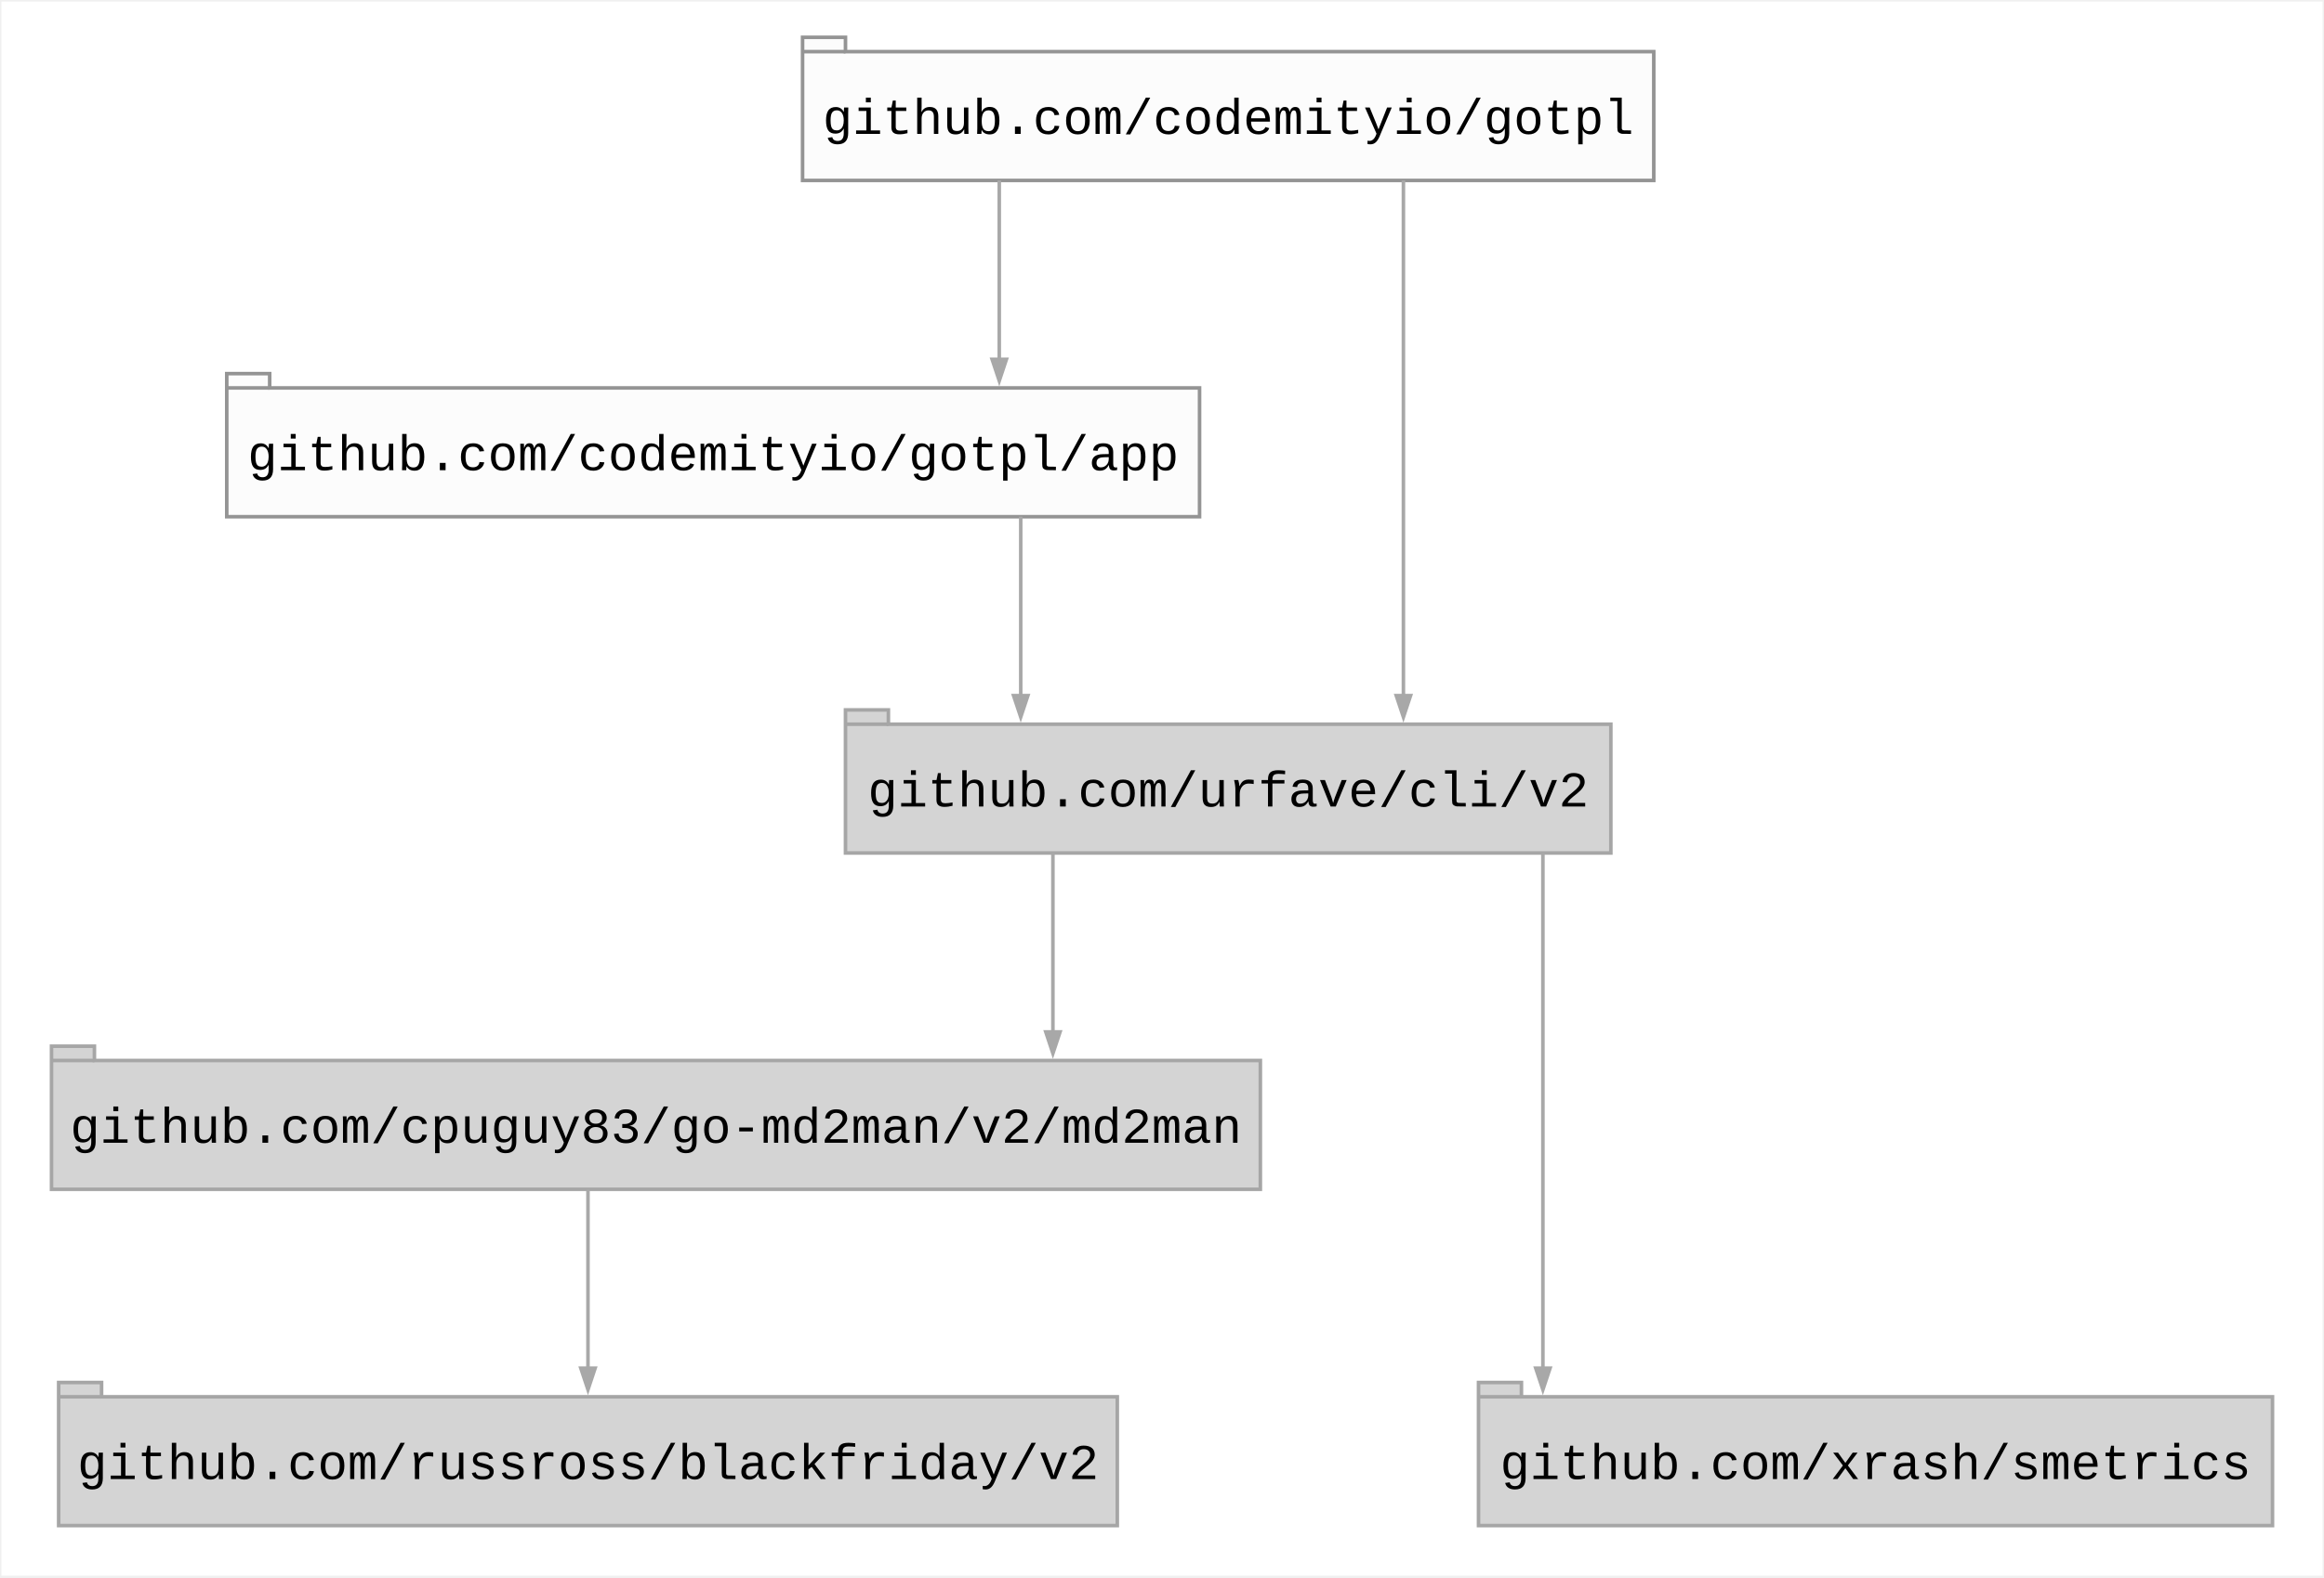
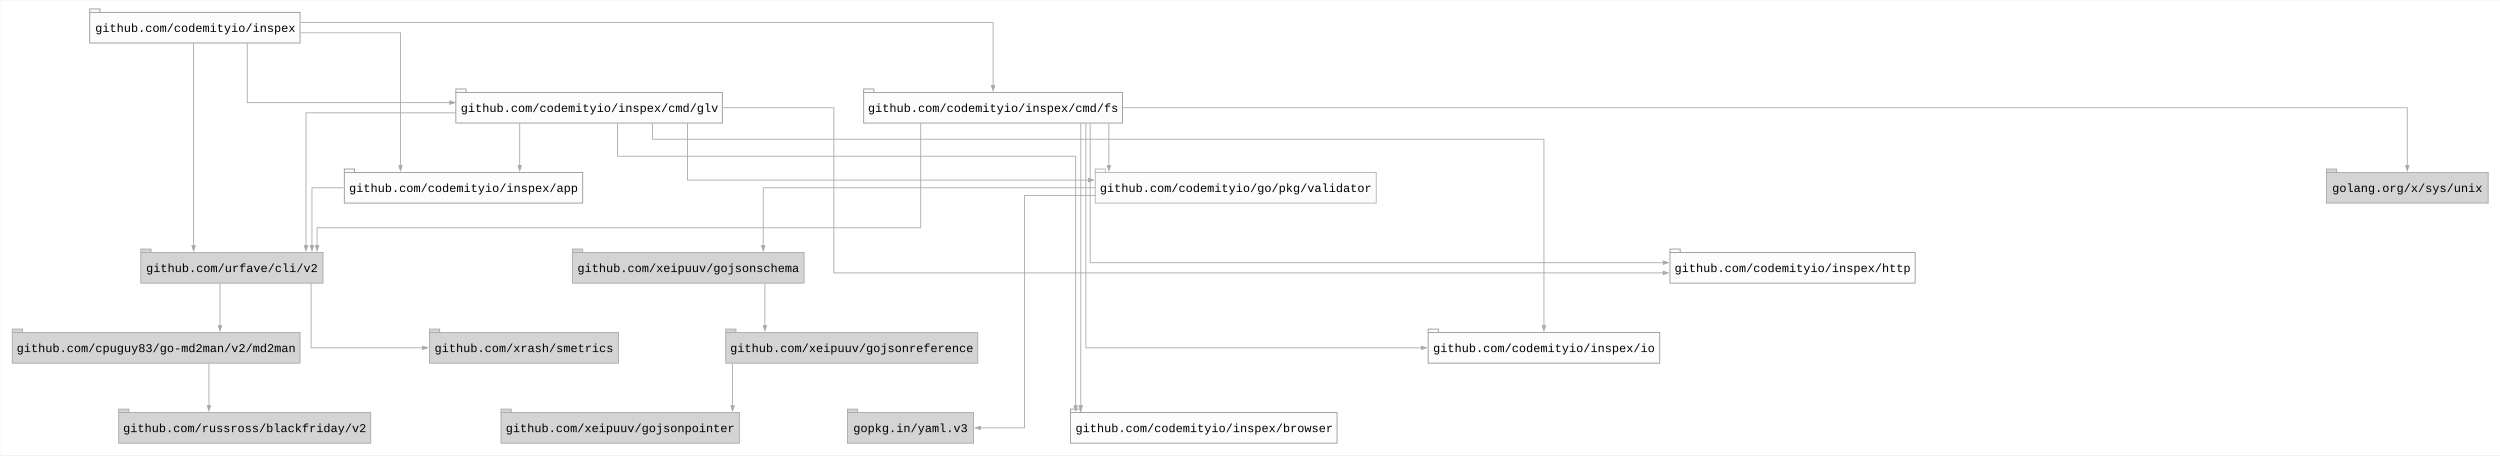
- <svg xmlns="http://www.w3.org/2000/svg" width="650pt" height="441pt" viewBox="0.00 0.00 649.80 440.80">
-   <g id="graph0" class="graph" transform="scale(1 1) rotate(0) translate(14.4 426.4)">
-     <polygon fill="white" stroke="none" points="-14,14 -14,-426 635,-426 635,14 -14,14" />
+ <svg xmlns="http://www.w3.org/2000/svg" width="2936pt" height="535pt" viewBox="0.00 0.00 2936.30 534.80">
+   <g id="graph0" class="graph" transform="scale(1 1) rotate(0) translate(14.4 520.4)">
+     <polygon fill="white" stroke="none" points="-14,14 -14,-520 2922,-520 2922,14 -14,14" />
    <g id="node1" class="node">
-       <polygon fill="#fcfcfc" stroke="#949494" points="448,-412 222,-412 222,-416 210,-416 210,-376 448,-376 448,-412" />
-       <polyline fill="none" stroke="#949494" points="210,-412 222,-412" />
-       <text text-anchor="middle" x="329" y="-389" font-family="Courier New" font-size="14.00">github.com/codemityio/gotpl</text>
+       <polygon fill="#fcfcfc" stroke="#b0b0b0" points="1602,-318 1284,-318 1284,-322 1272,-322 1272,-282 1602,-282 1602,-318" />
+       <polyline fill="none" stroke="#b0b0b0" points="1272,-318 1284,-318" />
+       <text text-anchor="middle" x="1437" y="-295" font-family="Courier New" font-size="14.00">github.com/codemityio/go/pkg/validator</text>
    </g>
    <g id="node2" class="node">
-       <polygon fill="#fcfcfc" stroke="#949494" points="321,-318 61,-318 61,-322 49,-322 49,-282 321,-282 321,-318" />
-       <polyline fill="none" stroke="#949494" points="49,-318 61,-318" />
-       <text text-anchor="middle" x="185" y="-295" font-family="Courier New" font-size="14.00">github.com/codemityio/gotpl/app</text>
+       <polygon fill="#d4d4d4" stroke="#a6a6a6" points="930,-224 670,-224 670,-228 658,-228 658,-188 930,-188 930,-224" />
+       <polyline fill="none" stroke="#a6a6a6" points="658,-224 670,-224" />
+       <text text-anchor="middle" x="794" y="-201" font-family="Courier New" font-size="14.00">github.com/xeipuuv/gojsonschema</text>
    </g>
    <g id="edge1" class="edge">
-       <path fill="none" stroke="#a8a8a8" d="M265,-376C265,-376 265,-326 265,-326" />
-       <polygon fill="#a8a8a8" stroke="#a8a8a8" points="267,-326 265,-320 263,-326 267,-326" />
+       <path fill="none" stroke="#a8a8a8" d="M1272,-300C1108,-300 882,-300 882,-300 882,-300 882,-232 882,-232" />
+       <polygon fill="#a8a8a8" stroke="#a8a8a8" points="884,-232 882,-226 880,-232 884,-232" />
    </g>
    <g id="node3" class="node">
-       <polygon fill="#d4d4d4" stroke="#a6a6a6" points="436,-224 234,-224 234,-228 222,-228 222,-188 436,-188 436,-224" />
-       <polyline fill="none" stroke="#a6a6a6" points="222,-224 234,-224" />
-       <text text-anchor="middle" x="329" y="-201" font-family="Courier New" font-size="14.00">github.com/urfave/cli/v2</text>
+       <polygon fill="#d4d4d4" stroke="#a6a6a6" points="1129,-36 993,-36 993,-40 981,-40 981,0 1129,0 1129,-36" />
+       <polyline fill="none" stroke="#a6a6a6" points="981,-36 993,-36" />
+       <text text-anchor="middle" x="1055" y="-13" font-family="Courier New" font-size="14.00">gopkg.in/yaml.v3</text>
    </g>
    <g id="edge2" class="edge">
-       <path fill="none" stroke="#a8a8a8" d="M378,-376C378,-376 378,-232 378,-232" />
-       <polygon fill="#a8a8a8" stroke="#a8a8a8" points="380,-232 378,-226 376,-232 380,-232" />
+       <path fill="none" stroke="#a8a8a8" d="M1272,-291C1226,-291 1189,-291 1189,-291 1189,-291 1189,-18 1189,-18 1189,-18 1137,-18 1137,-18" />
+       <polygon fill="#a8a8a8" stroke="#a8a8a8" points="1137,-16 1131,-18 1137,-20 1137,-16" />
+     </g>
+     <g id="node17" class="node">
+       <polygon fill="#d4d4d4" stroke="#a6a6a6" points="1134,-130 850,-130 850,-134 838,-134 838,-94 1134,-94 1134,-130" />
+       <polyline fill="none" stroke="#a6a6a6" points="838,-130 850,-130" />
+       <text text-anchor="middle" x="986" y="-107" font-family="Courier New" font-size="14.00">github.com/xeipuuv/gojsonreference</text>
+     </g>
+     <g id="edge24" class="edge">
+       <path fill="none" stroke="#a8a8a8" d="M884,-188C884,-188 884,-138 884,-138" />
+       <polygon fill="#a8a8a8" stroke="#a8a8a8" points="886,-138 884,-132 882,-138 886,-138" />
+     </g>
+     <g id="node4" class="node">
+       <polygon fill="#fcfcfc" stroke="#949494" points="338,-506 103,-506 103,-510 91,-510 91,-470 338,-470 338,-506" />
+       <polyline fill="none" stroke="#949494" points="91,-506 103,-506" />
+       <text text-anchor="middle" x="215" y="-483" font-family="Courier New" font-size="14.00">github.com/codemityio/inspex</text>
+     </g>
+     <g id="node5" class="node">
+       <polygon fill="#fcfcfc" stroke="#949494" points="1304,-412 1012,-412 1012,-416 1000,-416 1000,-376 1304,-376 1304,-412" />
+       <polyline fill="none" stroke="#949494" points="1000,-412 1012,-412" />
+       <text text-anchor="middle" x="1152" y="-389" font-family="Courier New" font-size="14.00">github.com/codemityio/inspex/cmd/fs</text>
    </g>
    <g id="edge3" class="edge">
-       <path fill="none" stroke="#a8a8a8" d="M271,-282C271,-282 271,-232 271,-232" />
-       <polygon fill="#a8a8a8" stroke="#a8a8a8" points="273,-232 271,-226 269,-232 273,-232" />
+       <path fill="none" stroke="#a8a8a8" d="M339,-494C593,-494 1152,-494 1152,-494 1152,-494 1152,-420 1152,-420" />
+       <polygon fill="#a8a8a8" stroke="#a8a8a8" points="1154,-420 1152,-414 1150,-420 1154,-420" />
    </g>
-     <g id="node4" class="node">
+     <g id="node6" class="node">
+       <polygon fill="#fcfcfc" stroke="#949494" points="834,-412 533,-412 533,-416 521,-416 521,-376 834,-376 834,-412" />
+       <polyline fill="none" stroke="#949494" points="521,-412 533,-412" />
+       <text text-anchor="middle" x="678" y="-389" font-family="Courier New" font-size="14.00">github.com/codemityio/inspex/cmd/glv</text>
+     </g>
+     <g id="edge4" class="edge">
+       <path fill="none" stroke="#a8a8a8" d="M276,-470C276,-444 276,-400 276,-400 276,-400 514,-400 514,-400" />
+       <polygon fill="#a8a8a8" stroke="#a8a8a8" points="514,-402 520,-400 514,-398 514,-402" />
+     </g>
+     <g id="node7" class="node">
+       <polygon fill="#fcfcfc" stroke="#949494" points="670,-318 402,-318 402,-322 390,-322 390,-282 670,-282 670,-318" />
+       <polyline fill="none" stroke="#949494" points="390,-318 402,-318" />
+       <text text-anchor="middle" x="530" y="-295" font-family="Courier New" font-size="14.00">github.com/codemityio/inspex/app</text>
+     </g>
+     <g id="edge5" class="edge">
+       <path fill="none" stroke="#a8a8a8" d="M339,-482C398,-482 456,-482 456,-482 456,-482 456,-326 456,-326" />
+       <polygon fill="#a8a8a8" stroke="#a8a8a8" points="458,-326 456,-320 454,-326 458,-326" />
+     </g>
+     <g id="node8" class="node">
+       <polygon fill="#d4d4d4" stroke="#a6a6a6" points="365,-224 163,-224 163,-228 151,-228 151,-188 365,-188 365,-224" />
+       <polyline fill="none" stroke="#a6a6a6" points="151,-224 163,-224" />
+       <text text-anchor="middle" x="258" y="-201" font-family="Courier New" font-size="14.00">github.com/urfave/cli/v2</text>
+     </g>
+     <g id="edge6" class="edge">
+       <path fill="none" stroke="#a8a8a8" d="M213,-470C213,-470 213,-232 213,-232" />
+       <polygon fill="#a8a8a8" stroke="#a8a8a8" points="215,-232 213,-226 211,-232 215,-232" />
+     </g>
+     <g id="edge7" class="edge">
+       <path fill="none" stroke="#a8a8a8" d="M1288,-376C1288,-376 1288,-326 1288,-326" />
+       <polygon fill="#a8a8a8" stroke="#a8a8a8" points="1290,-326 1288,-320 1286,-326 1290,-326" />
+     </g>
+     <g id="edge11" class="edge">
+       <path fill="none" stroke="#a8a8a8" d="M1067,-376C1067,-337 1067,-253 1067,-253 1067,-253 358,-253 358,-253 358,-253 358,-232 358,-232" />
+       <polygon fill="#a8a8a8" stroke="#a8a8a8" points="360,-232 358,-226 356,-232 360,-232" />
+     </g>
+     <g id="node9" class="node">
+       <polygon fill="#fcfcfc" stroke="#949494" points="1556,-36 1255,-36 1255,-40 1243,-40 1243,0 1556,0 1556,-36" />
+       <polyline fill="none" stroke="#949494" points="1243,-36 1255,-36" />
+       <text text-anchor="middle" x="1400" y="-13" font-family="Courier New" font-size="14.00">github.com/codemityio/inspex/browser</text>
+     </g>
+     <g id="edge8" class="edge">
+       <path fill="none" stroke="#a8a8a8" d="M1255,-376C1255,-376 1255,-44 1255,-44" />
+       <polygon fill="#a8a8a8" stroke="#a8a8a8" points="1257,-44 1255,-38 1253,-44 1257,-44" />
+     </g>
+     <g id="node10" class="node">
+       <polygon fill="#fcfcfc" stroke="#949494" points="2235,-224 1959,-224 1959,-228 1947,-228 1947,-188 2235,-188 2235,-224" />
+       <polyline fill="none" stroke="#949494" points="1947,-224 1959,-224" />
+       <text text-anchor="middle" x="2091" y="-201" font-family="Courier New" font-size="14.00">github.com/codemityio/inspex/http</text>
+     </g>
+     <g id="edge9" class="edge">
+       <path fill="none" stroke="#a8a8a8" d="M1266,-376C1266,-329 1266,-212 1266,-212 1266,-212 1939,-212 1939,-212" />
+       <polygon fill="#a8a8a8" stroke="#a8a8a8" points="1939,-214 1945,-212 1939,-210 1939,-214" />
+     </g>
+     <g id="node11" class="node">
+       <polygon fill="#fcfcfc" stroke="#949494" points="1935,-130 1675,-130 1675,-134 1663,-134 1663,-94 1935,-94 1935,-130" />
+       <polyline fill="none" stroke="#949494" points="1663,-130 1675,-130" />
+       <text text-anchor="middle" x="1799" y="-107" font-family="Courier New" font-size="14.00">github.com/codemityio/inspex/io</text>
+     </g>
+     <g id="edge10" class="edge">
+       <path fill="none" stroke="#a8a8a8" d="M1261,-376C1261,-314 1261,-112 1261,-112 1261,-112 1655,-112 1655,-112" />
+       <polygon fill="#a8a8a8" stroke="#a8a8a8" points="1655,-114 1661,-112 1655,-110 1655,-114" />
+     </g>
+     <g id="node12" class="node">
+       <polygon fill="#d4d4d4" stroke="#a6a6a6" points="2908,-318 2730,-318 2730,-322 2718,-322 2718,-282 2908,-282 2908,-318" />
+       <polyline fill="none" stroke="#a6a6a6" points="2718,-318 2730,-318" />
+       <text text-anchor="middle" x="2813" y="-295" font-family="Courier New" font-size="14.00">golang.org/x/sys/unix</text>
+     </g>
+     <g id="edge12" class="edge">
+       <path fill="none" stroke="#a8a8a8" d="M1304,-394C1715,-394 2813,-394 2813,-394 2813,-394 2813,-326 2813,-326" />
+       <polygon fill="#a8a8a8" stroke="#a8a8a8" points="2815,-326 2813,-320 2811,-326 2815,-326" />
+     </g>
+     <g id="edge13" class="edge">
+       <path fill="none" stroke="#a8a8a8" d="M793,-376C793,-351 793,-309 793,-309 793,-309 1264,-309 1264,-309" />
+       <polygon fill="#a8a8a8" stroke="#a8a8a8" points="1264,-311 1270,-309 1264,-307 1264,-311" />
+     </g>
+     <g id="edge14" class="edge">
+       <path fill="none" stroke="#a8a8a8" d="M596,-376C596,-376 596,-326 596,-326" />
+       <polygon fill="#a8a8a8" stroke="#a8a8a8" points="598,-326 596,-320 594,-326 598,-326" />
+     </g>
+     <g id="edge18" class="edge">
+       <path fill="none" stroke="#a8a8a8" d="M521,-388C435,-388 345,-388 345,-388 345,-388 345,-232 345,-232" />
+       <polygon fill="#a8a8a8" stroke="#a8a8a8" points="347,-232 345,-226 343,-232 347,-232" />
+     </g>
+     <g id="edge15" class="edge">
+       <path fill="none" stroke="#a8a8a8" d="M711,-376C711,-359 711,-337 711,-337 711,-337 1249,-337 1249,-337 1249,-337 1249,-44 1249,-44" />
+       <polygon fill="#a8a8a8" stroke="#a8a8a8" points="1251,-44 1249,-38 1247,-44 1251,-44" />
+     </g>
+     <g id="edge16" class="edge">
+       <path fill="none" stroke="#a8a8a8" d="M835,-394C902,-394 965,-394 965,-394 965,-394 965,-200 965,-200 965,-200 1939,-200 1939,-200" />
+       <polygon fill="#a8a8a8" stroke="#a8a8a8" points="1939,-202 1945,-200 1939,-198 1939,-202" />
+     </g>
+     <g id="edge17" class="edge">
+       <path fill="none" stroke="#a8a8a8" d="M752,-376C752,-366 752,-357 752,-357 752,-357 1799,-357 1799,-357 1799,-357 1799,-138 1799,-138" />
+       <polygon fill="#a8a8a8" stroke="#a8a8a8" points="1801,-138 1799,-132 1797,-138 1801,-138" />
+     </g>
+     <g id="edge19" class="edge">
+       <path fill="none" stroke="#a8a8a8" d="M389,-300C367,-300 352,-300 352,-300 352,-300 352,-232 352,-232" />
+       <polygon fill="#a8a8a8" stroke="#a8a8a8" points="354,-232 352,-226 350,-232 354,-232" />
+     </g>
+     <g id="node13" class="node">
      <polygon fill="#d4d4d4" stroke="#a6a6a6" points="338,-130 12,-130 12,-134 0,-134 0,-94 338,-94 338,-130" />
      <polyline fill="none" stroke="#a6a6a6" points="0,-130 12,-130" />
      <text text-anchor="middle" x="169" y="-107" font-family="Courier New" font-size="14.00">github.com/cpuguy83/go-md2man/v2/md2man</text>
    </g>
-     <g id="edge5" class="edge">
-       <path fill="none" stroke="#a8a8a8" d="M280,-188C280,-188 280,-138 280,-138" />
-       <polygon fill="#a8a8a8" stroke="#a8a8a8" points="282,-138 280,-132 278,-138 282,-138" />
+     <g id="edge21" class="edge">
+       <path fill="none" stroke="#a8a8a8" d="M244,-188C244,-188 244,-138 244,-138" />
+       <polygon fill="#a8a8a8" stroke="#a8a8a8" points="246,-138 244,-132 242,-138 246,-138" />
    </g>
-     <g id="node6" class="node">
-       <polygon fill="#d4d4d4" stroke="#a6a6a6" points="621,-36 411,-36 411,-40 399,-40 399,0 621,0 621,-36" />
-       <polyline fill="none" stroke="#a6a6a6" points="399,-36 411,-36" />
-       <text text-anchor="middle" x="510" y="-13" font-family="Courier New" font-size="14.00">github.com/xrash/smetrics</text>
+     <g id="node15" class="node">
+       <polygon fill="#d4d4d4" stroke="#a6a6a6" points="712,-130 502,-130 502,-134 490,-134 490,-94 712,-94 712,-130" />
+       <polyline fill="none" stroke="#a6a6a6" points="490,-130 502,-130" />
+       <text text-anchor="middle" x="601" y="-107" font-family="Courier New" font-size="14.00">github.com/xrash/smetrics</text>
    </g>
-     <g id="edge6" class="edge">
-       <path fill="none" stroke="#a8a8a8" d="M417,-188C417,-188 417,-44 417,-44" />
-       <polygon fill="#a8a8a8" stroke="#a8a8a8" points="419,-44 417,-38 415,-44 419,-44" />
+     <g id="edge22" class="edge">
+       <path fill="none" stroke="#a8a8a8" d="M351,-188C351,-161 351,-112 351,-112 351,-112 482,-112 482,-112" />
+       <polygon fill="#a8a8a8" stroke="#a8a8a8" points="482,-114 488,-112 482,-110 482,-114" />
    </g>
-     <g id="node5" class="node">
-       <polygon fill="#d4d4d4" stroke="#a6a6a6" points="298,-36 14,-36 14,-40 2,-40 2,0 298,0 298,-36" />
-       <polyline fill="none" stroke="#a6a6a6" points="2,-36 14,-36" />
-       <text text-anchor="middle" x="150" y="-13" font-family="Courier New" font-size="14.00">github.com/russross/blackfriday/v2</text>
+     <g id="node14" class="node">
+       <polygon fill="#d4d4d4" stroke="#a6a6a6" points="421,-36 137,-36 137,-40 125,-40 125,0 421,0 421,-36" />
+       <polyline fill="none" stroke="#a6a6a6" points="125,-36 137,-36" />
+       <text text-anchor="middle" x="273" y="-13" font-family="Courier New" font-size="14.00">github.com/russross/blackfriday/v2</text>
    </g>
-     <g id="edge4" class="edge">
-       <path fill="none" stroke="#a8a8a8" d="M150,-94C150,-94 150,-44 150,-44" />
-       <polygon fill="#a8a8a8" stroke="#a8a8a8" points="152,-44 150,-38 148,-44 152,-44" />
+     <g id="edge20" class="edge">
+       <path fill="none" stroke="#a8a8a8" d="M231,-94C231,-94 231,-44 231,-44" />
+       <polygon fill="#a8a8a8" stroke="#a8a8a8" points="233,-44 231,-38 229,-44 233,-44" />
+     </g>
+     <g id="node16" class="node">
+       <polygon fill="#d4d4d4" stroke="#a6a6a6" points="854,-36 586,-36 586,-40 574,-40 574,0 854,0 854,-36" />
+       <polyline fill="none" stroke="#a6a6a6" points="574,-36 586,-36" />
+       <text text-anchor="middle" x="714" y="-13" font-family="Courier New" font-size="14.00">github.com/xeipuuv/gojsonpointer</text>
+     </g>
+     <g id="edge23" class="edge">
+       <path fill="none" stroke="#a8a8a8" d="M846,-94C846,-94 846,-44 846,-44" />
+       <polygon fill="#a8a8a8" stroke="#a8a8a8" points="848,-44 846,-38 844,-44 848,-44" />
    </g>
  </g>
</svg>
